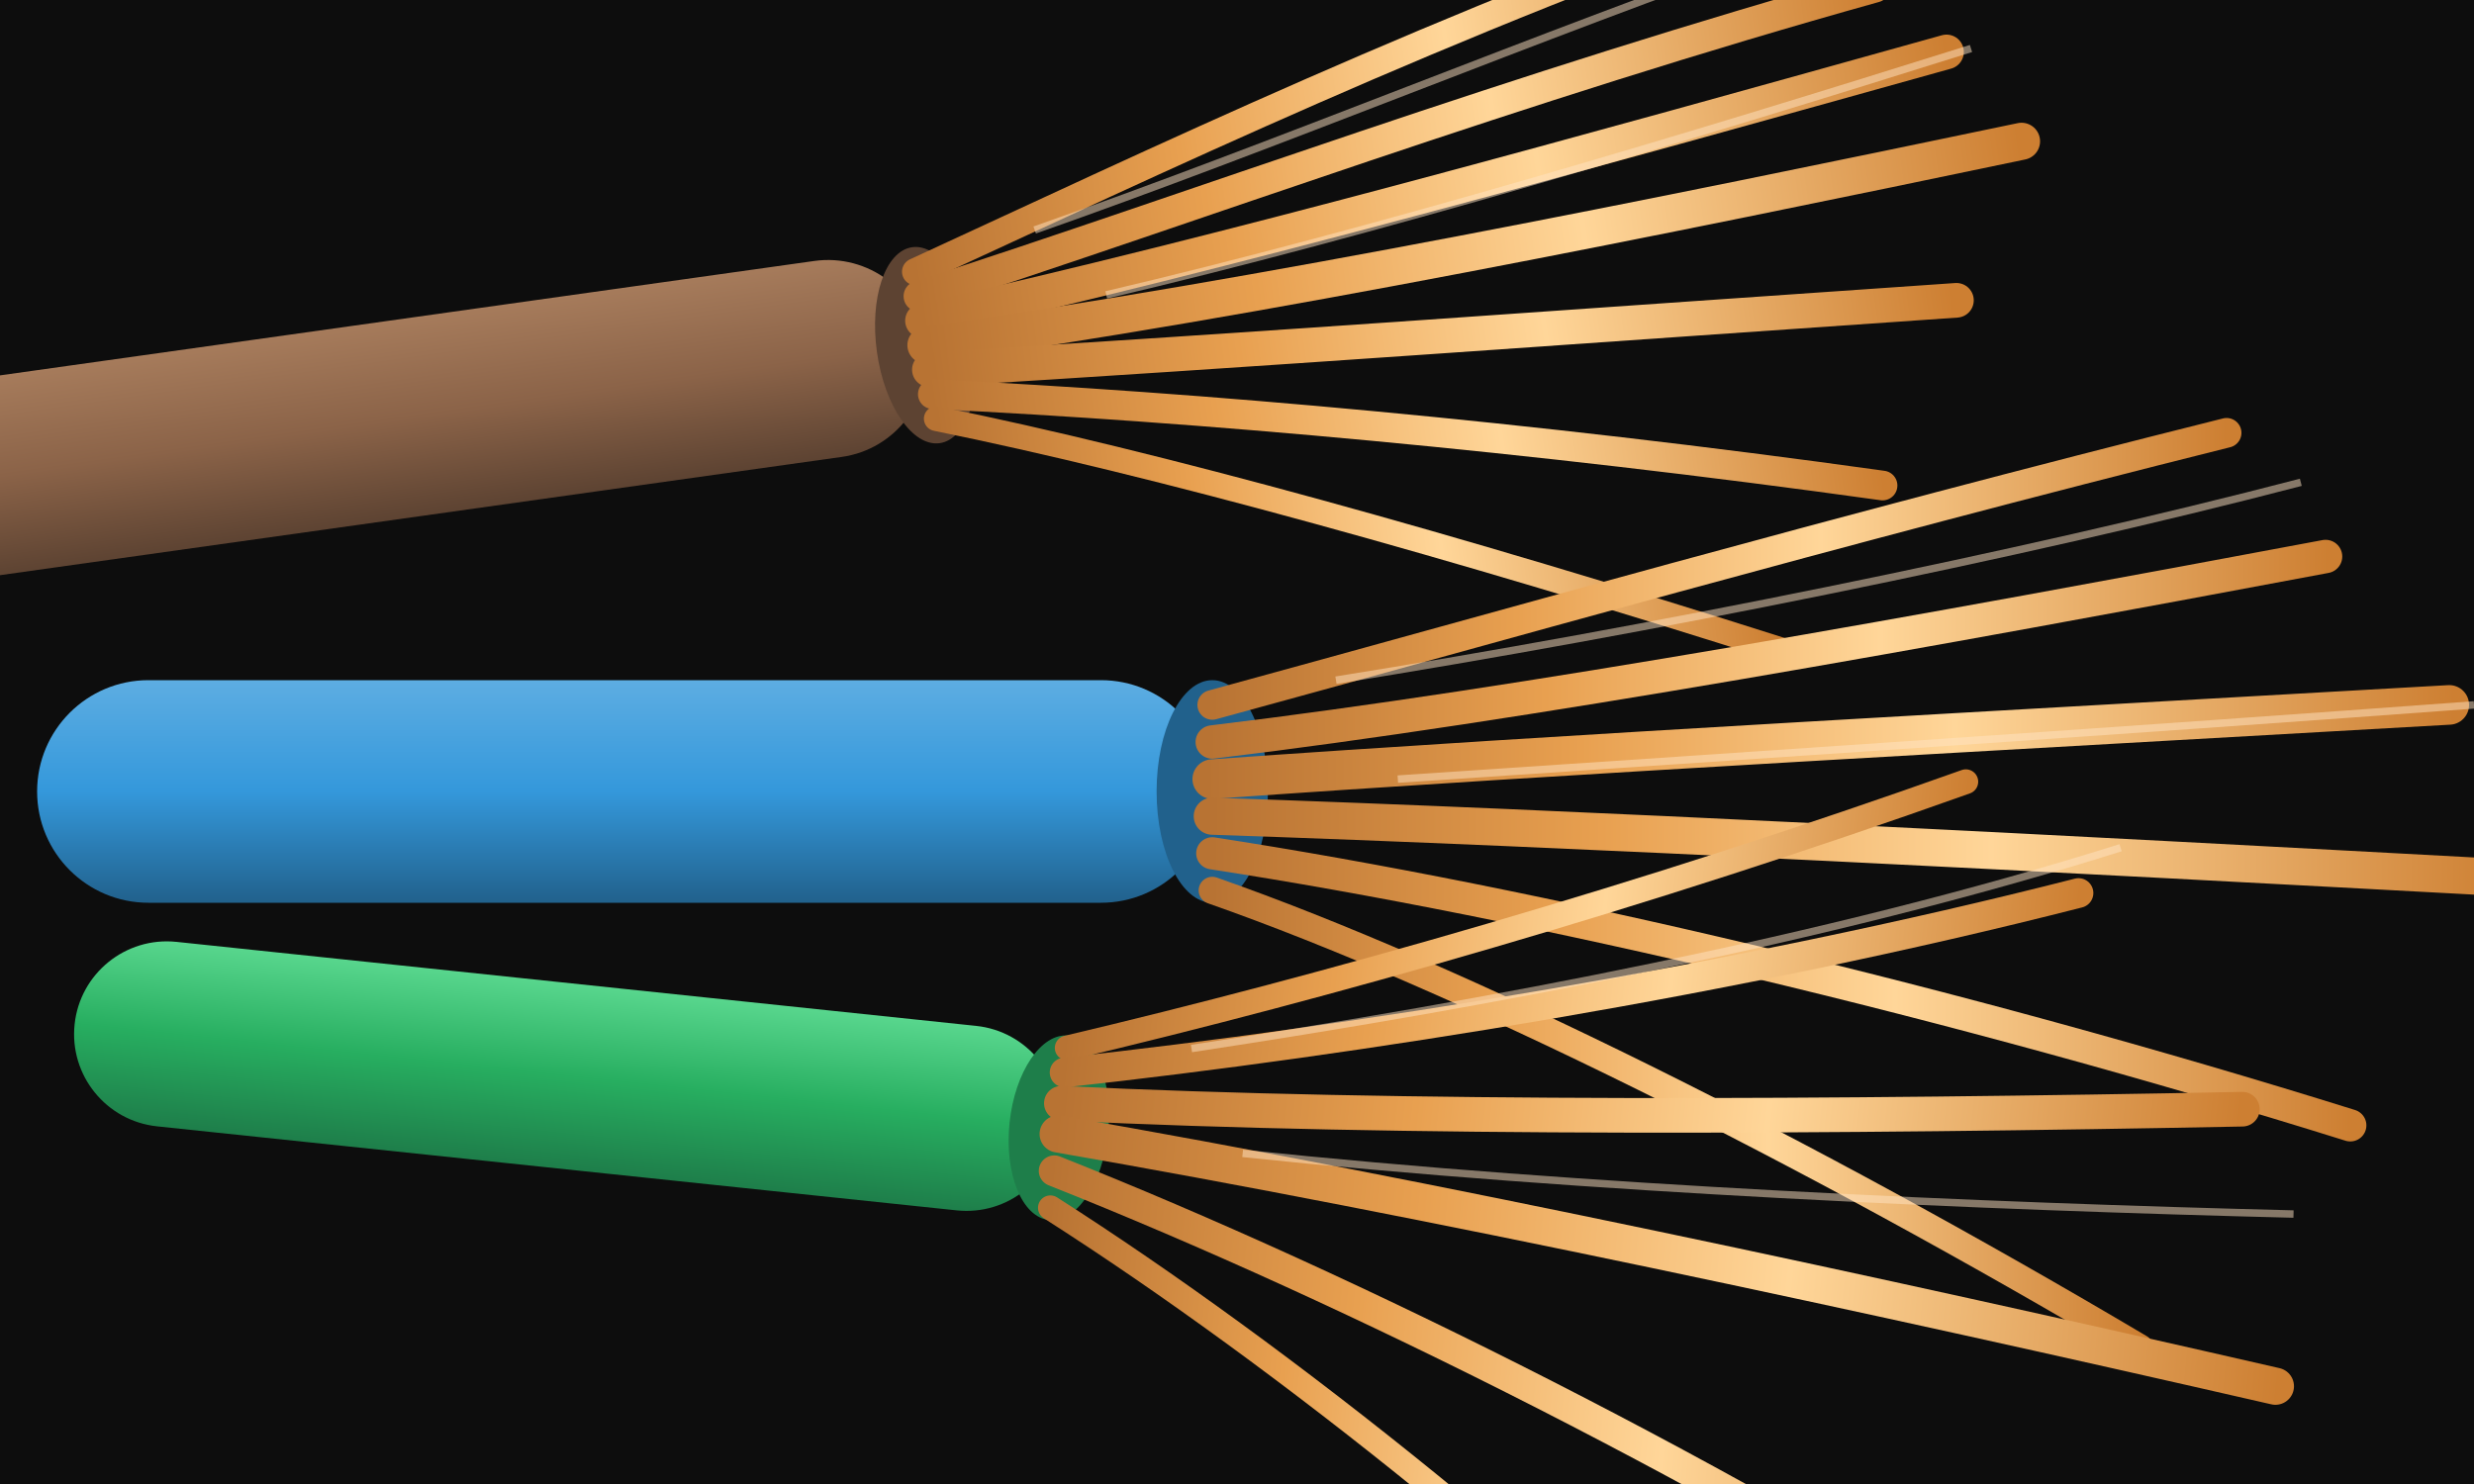
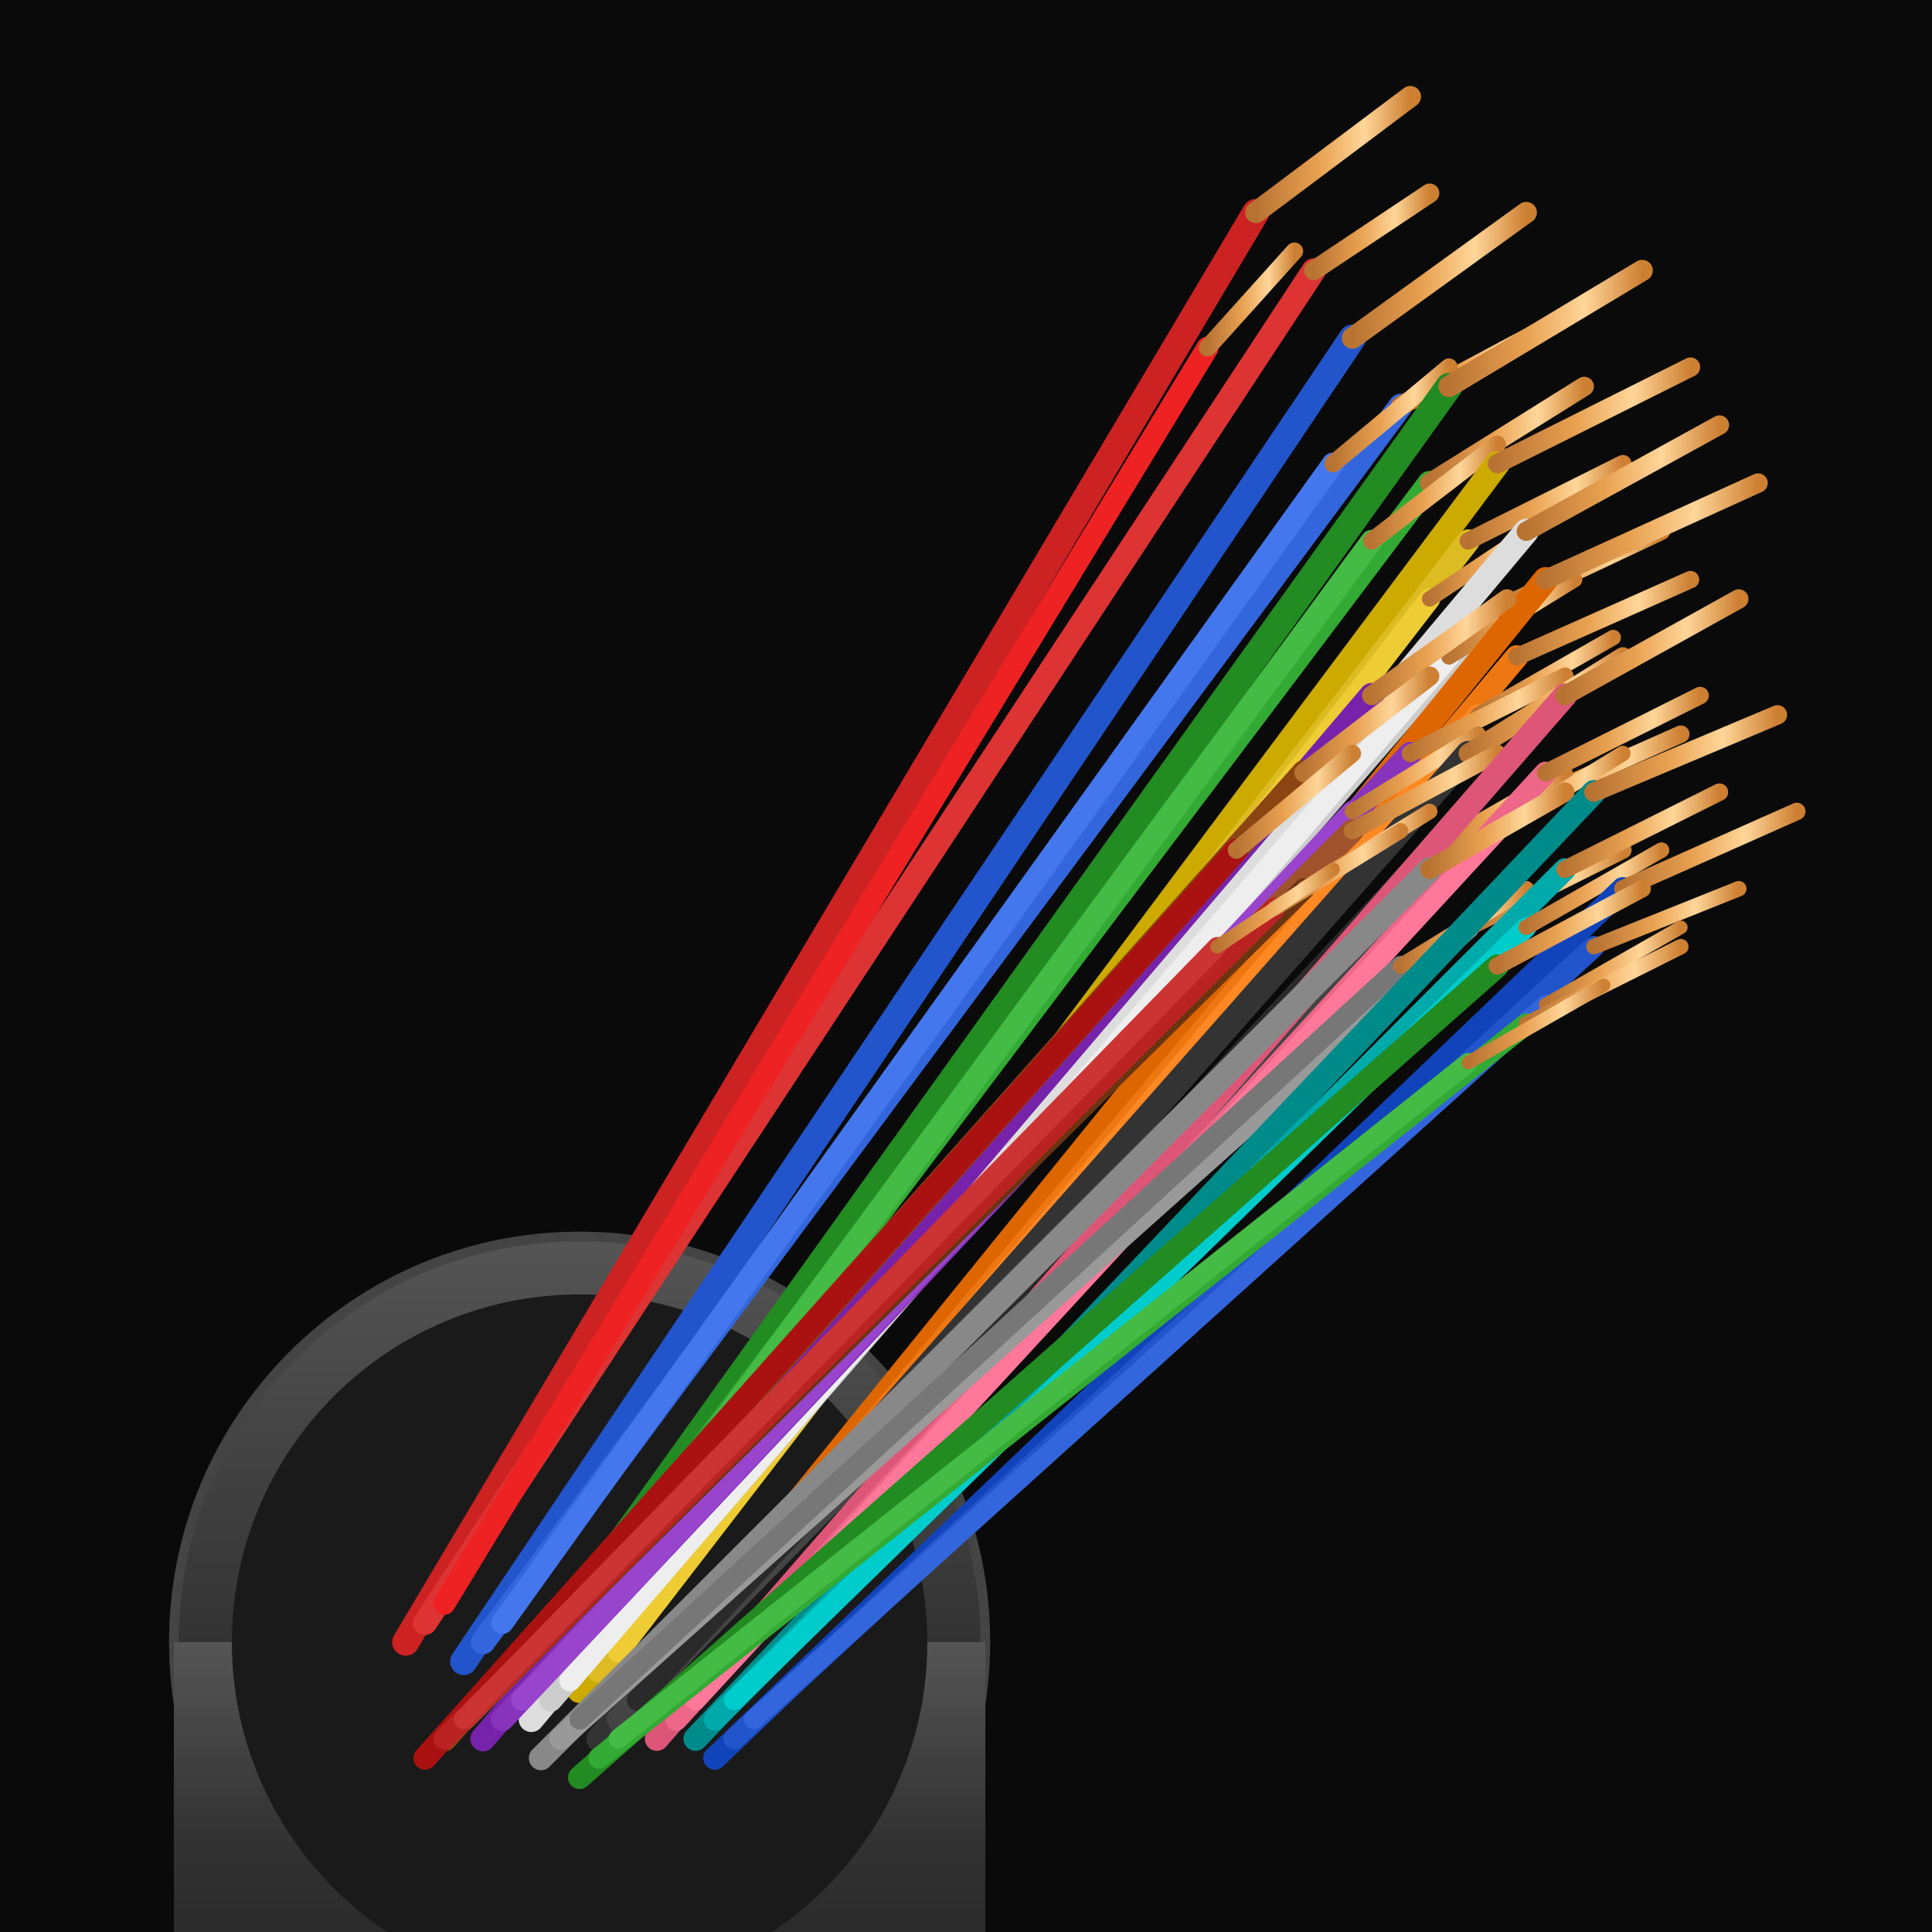
- <svg xmlns="http://www.w3.org/2000/svg" viewBox="0 0 200 120" fill="none">
+ <svg xmlns="http://www.w3.org/2000/svg" viewBox="0 0 200 200" fill="none">
  <defs>
-     <linearGradient id="copperGrad" x1="0%" y1="0%" x2="100%" y2="0%">
+     <linearGradient id="copperShine" x1="0%" y1="0%" x2="100%" y2="0%">
      <stop offset="0%" stop-color="#B87333" />
-       <stop offset="30%" stop-color="#E8A050" />
-       <stop offset="60%" stop-color="#FFD699" />
+       <stop offset="40%" stop-color="#E8A050" />
+       <stop offset="70%" stop-color="#FFD699" />
      <stop offset="100%" stop-color="#CD7F32" />
    </linearGradient>
-     <linearGradient id="brownWire" x1="0%" y1="0%" x2="0%" y2="100%">
-       <stop offset="0%" stop-color="#A67B5B" />
-       <stop offset="50%" stop-color="#8B6348" />
-       <stop offset="100%" stop-color="#5D4332" />
+     <linearGradient id="copperDark" x1="0%" y1="0%" x2="100%" y2="0%">
+       <stop offset="0%" stop-color="#8B5E3C" />
+       <stop offset="50%" stop-color="#B87333" />
+       <stop offset="100%" stop-color="#A0622E" />
    </linearGradient>
-     <linearGradient id="blueWire" x1="0%" y1="0%" x2="0%" y2="100%">
-       <stop offset="0%" stop-color="#5DADE2" />
-       <stop offset="50%" stop-color="#3498DB" />
-       <stop offset="100%" stop-color="#21618C" />
-     </linearGradient>
-     <linearGradient id="greenWire" x1="0%" y1="0%" x2="0%" y2="100%">
-       <stop offset="0%" stop-color="#58D68D" />
-       <stop offset="50%" stop-color="#27AE60" />
-       <stop offset="100%" stop-color="#1E7E4A" />
+     <linearGradient id="jacket" x1="0%" y1="0%" x2="0%" y2="100%">
+       <stop offset="0%" stop-color="#555" />
+       <stop offset="50%" stop-color="#333" />
+       <stop offset="100%" stop-color="#222" />
    </linearGradient>
  </defs>
-   <rect width="200" height="120" fill="#0D0D0D" />
-   <g transform="rotate(-8, 60, 30)">
-     <rect x="-10" y="22" width="85" height="16" rx="8" fill="url(#brownWire)" />
-     <ellipse cx="75" cy="30" rx="4" ry="8" fill="#5D4332" />
-     <path d="M75 24 C95 18, 120 10, 150 4" stroke="url(#copperGrad)" stroke-width="2.2" fill="none" stroke-linecap="round" />
-     <path d="M75 26 C98 22, 125 16, 155 12" stroke="url(#copperGrad)" stroke-width="2.5" fill="none" stroke-linecap="round" />
-     <path d="M75 28 C100 26, 130 22, 160 18" stroke="url(#copperGrad)" stroke-width="2.8" fill="none" stroke-linecap="round" />
-     <path d="M75 30 C102 30, 135 28, 165 26" stroke="url(#copperGrad)" stroke-width="3.0" fill="none" stroke-linecap="round" />
-     <path d="M75 32 C100 34, 130 36, 158 38" stroke="url(#copperGrad)" stroke-width="2.8" fill="none" stroke-linecap="round" />
-     <path d="M75 34 C96 38, 122 44, 150 52" stroke="url(#copperGrad)" stroke-width="2.4" fill="none" stroke-linecap="round" />
-     <path d="M75 36 C92 42, 115 52, 140 64" stroke="url(#copperGrad)" stroke-width="2.0" fill="none" stroke-linecap="round" />
-     <path d="M85 22 C105 18, 128 12, 148 8" stroke="#FFE4C4" stroke-width="0.6" fill="none" opacity="0.5" />
-     <path d="M90 28 C112 26, 138 22, 162 18" stroke="#FFE4C4" stroke-width="0.6" fill="none" opacity="0.5" />
-   </g>
-   <g transform="translate(8, 25)">
-     <rect x="-5" y="30" width="95" height="18" rx="9" fill="url(#blueWire)" />
-     <ellipse cx="90" cy="39" rx="4.5" ry="9" fill="#21618C" />
-     <path d="M90 32 C112 26, 140 18, 172 10" stroke="url(#copperGrad)" stroke-width="2.4" fill="none" stroke-linecap="round" />
-     <path d="M90 35 C115 32, 148 26, 180 20" stroke="url(#copperGrad)" stroke-width="2.7" fill="none" stroke-linecap="round" />
-     <path d="M90 38 C118 36, 155 34, 190 32" stroke="url(#copperGrad)" stroke-width="3.2" fill="none" stroke-linecap="round" />
-     <path d="M90 41 C120 42, 158 44, 195 46" stroke="url(#copperGrad)" stroke-width="3.0" fill="none" stroke-linecap="round" />
-     <path d="M90 44 C116 48, 150 56, 182 66" stroke="url(#copperGrad)" stroke-width="2.6" fill="none" stroke-linecap="round" />
-     <path d="M90 47 C110 54, 138 68, 165 84" stroke="url(#copperGrad)" stroke-width="2.2" fill="none" stroke-linecap="round" />
-     <path d="M100 30 C125 26, 155 20, 178 14" stroke="#FFE4C4" stroke-width="0.6" fill="none" opacity="0.5" />
-     <path d="M105 38 C135 36, 165 34, 192 32" stroke="#FFE4C4" stroke-width="0.6" fill="none" opacity="0.5" />
-   </g>
-   <g transform="rotate(6, 50, 95)">
-     <rect x="5" y="80" width="80" height="15" rx="7.5" fill="url(#greenWire)" />
-     <ellipse cx="85" cy="87.5" rx="4" ry="7.5" fill="#1E7E4A" />
-     <path d="M85 81 C105 74, 130 64, 155 52" stroke="url(#copperGrad)" stroke-width="2.0" fill="none" stroke-linecap="round" />
-     <path d="M85 83 C108 78, 138 70, 165 60" stroke="url(#copperGrad)" stroke-width="2.4" fill="none" stroke-linecap="round" />
-     <path d="M85 85.5 C112 84, 148 80, 180 76" stroke="url(#copperGrad)" stroke-width="2.8" fill="none" stroke-linecap="round" />
-     <path d="M85 88 C115 90, 152 94, 185 98" stroke="url(#copperGrad)" stroke-width="3.0" fill="none" stroke-linecap="round" />
-     <path d="M85 91 C110 98, 142 110, 170 124" stroke="url(#copperGrad)" stroke-width="2.5" fill="none" stroke-linecap="round" />
-     <path d="M85 94 C105 104, 130 120, 152 138" stroke="url(#copperGrad)" stroke-width="2.0" fill="none" stroke-linecap="round" />
-     <path d="M95 80 C118 74, 145 66, 168 56" stroke="#FFE4C4" stroke-width="0.6" fill="none" opacity="0.5" />
-     <path d="M100 88 C128 88, 160 86, 185 84" stroke="#FFE4C4" stroke-width="0.6" fill="none" opacity="0.5" />
-   </g>
+   <rect width="200" height="200" fill="#0a0a0a" />
+   <ellipse cx="60" cy="170" rx="42" ry="42" fill="url(#jacket)" stroke="#444" stroke-width="1" />
+   <rect x="18" y="170" width="84" height="40" fill="url(#jacket)" />
+   <ellipse cx="60" cy="170" rx="36" ry="36" fill="#1a1a1a" />
+   <line x1="42" y1="170" x2="130" y2="22" stroke="#CC2222" stroke-width="2.8" stroke-linecap="round" />
+   <line x1="130" y1="22" x2="146" y2="10" stroke="url(#copperShine)" stroke-width="2.2" stroke-linecap="round" />
+   <line x1="44" y1="168" x2="136" y2="28" stroke="#DD3333" stroke-width="2.5" stroke-linecap="round" />
+   <line x1="136" y1="28" x2="148" y2="20" stroke="url(#copperShine)" stroke-width="2" stroke-linecap="round" />
+   <line x1="46" y1="166" x2="125" y2="36" stroke="#EE2222" stroke-width="2.3" stroke-linecap="round" />
+   <line x1="125" y1="36" x2="134" y2="26" stroke="url(#copperShine)" stroke-width="1.8" stroke-linecap="round" />
+   <line x1="48" y1="172" x2="140" y2="35" stroke="#2255CC" stroke-width="2.8" stroke-linecap="round" />
+   <line x1="140" y1="35" x2="158" y2="22" stroke="url(#copperShine)" stroke-width="2.2" stroke-linecap="round" />
+   <line x1="50" y1="170" x2="145" y2="42" stroke="#3366DD" stroke-width="2.5" stroke-linecap="round" />
+   <line x1="145" y1="42" x2="160" y2="34" stroke="url(#copperShine)" stroke-width="2" stroke-linecap="round" />
+   <line x1="52" y1="168" x2="138" y2="48" stroke="#4477EE" stroke-width="2.3" stroke-linecap="round" />
+   <line x1="138" y1="48" x2="150" y2="38" stroke="url(#copperShine)" stroke-width="1.8" stroke-linecap="round" />
+   <line x1="54" y1="174" x2="150" y2="40" stroke="#228B22" stroke-width="2.8" stroke-linecap="round" />
+   <line x1="150" y1="40" x2="170" y2="28" stroke="url(#copperShine)" stroke-width="2.2" stroke-linecap="round" />
+   <line x1="56" y1="172" x2="148" y2="50" stroke="#33AA33" stroke-width="2.5" stroke-linecap="round" />
+   <line x1="148" y1="50" x2="164" y2="40" stroke="url(#copperShine)" stroke-width="2" stroke-linecap="round" />
+   <line x1="58" y1="170" x2="142" y2="56" stroke="#44BB44" stroke-width="2.3" stroke-linecap="round" />
+   <line x1="142" y1="56" x2="155" y2="46" stroke="url(#copperShine)" stroke-width="1.8" stroke-linecap="round" />
+   <line x1="60" y1="175" x2="155" y2="48" stroke="#CCAA00" stroke-width="2.6" stroke-linecap="round" />
+   <line x1="155" y1="48" x2="175" y2="38" stroke="url(#copperShine)" stroke-width="2" stroke-linecap="round" />
+   <line x1="62" y1="173" x2="152" y2="56" stroke="#DDBB22" stroke-width="2.4" stroke-linecap="round" />
+   <line x1="152" y1="56" x2="168" y2="48" stroke="url(#copperShine)" stroke-width="1.8" stroke-linecap="round" />
+   <line x1="64" y1="171" x2="148" y2="62" stroke="#EECC33" stroke-width="2.2" stroke-linecap="round" />
+   <line x1="148" y1="62" x2="160" y2="54" stroke="url(#copperShine)" stroke-width="1.6" stroke-linecap="round" />
+   <line x1="55" y1="178" x2="158" y2="55" stroke="#DDDDDD" stroke-width="2.6" stroke-linecap="round" />
+   <line x1="158" y1="55" x2="178" y2="44" stroke="url(#copperShine)" stroke-width="2" stroke-linecap="round" />
+   <line x1="57" y1="176" x2="155" y2="63" stroke="#CCCCCC" stroke-width="2.4" stroke-linecap="round" />
+   <line x1="155" y1="63" x2="172" y2="55" stroke="url(#copperShine)" stroke-width="1.8" stroke-linecap="round" />
+   <line x1="59" y1="174" x2="150" y2="68" stroke="#EEEEEE" stroke-width="2.2" stroke-linecap="round" />
+   <line x1="150" y1="68" x2="163" y2="60" stroke="url(#copperShine)" stroke-width="1.6" stroke-linecap="round" />
+   <line x1="66" y1="176" x2="160" y2="60" stroke="#DD6600" stroke-width="2.6" stroke-linecap="round" />
+   <line x1="160" y1="60" x2="182" y2="50" stroke="url(#copperShine)" stroke-width="2" stroke-linecap="round" />
+   <line x1="68" y1="174" x2="157" y2="68" stroke="#EE7711" stroke-width="2.4" stroke-linecap="round" />
+   <line x1="157" y1="68" x2="175" y2="60" stroke="url(#copperShine)" stroke-width="1.8" stroke-linecap="round" />
+   <line x1="70" y1="172" x2="153" y2="74" stroke="#FF8822" stroke-width="2.2" stroke-linecap="round" />
+   <line x1="153" y1="74" x2="167" y2="66" stroke="url(#copperShine)" stroke-width="1.6" stroke-linecap="round" />
+   <line x1="50" y1="180" x2="142" y2="72" stroke="#7722AA" stroke-width="2.6" stroke-linecap="round" />
+   <line x1="142" y1="72" x2="156" y2="62" stroke="url(#copperShine)" stroke-width="2" stroke-linecap="round" />
+   <line x1="52" y1="178" x2="146" y2="78" stroke="#8833BB" stroke-width="2.4" stroke-linecap="round" />
+   <line x1="146" y1="78" x2="162" y2="70" stroke="url(#copperShine)" stroke-width="1.8" stroke-linecap="round" />
+   <line x1="54" y1="176" x2="140" y2="84" stroke="#9944CC" stroke-width="2.2" stroke-linecap="round" />
+   <line x1="140" y1="84" x2="153" y2="76" stroke="url(#copperShine)" stroke-width="1.6" stroke-linecap="round" />
+   <line x1="62" y1="180" x2="152" y2="78" stroke="#333333" stroke-width="2.6" stroke-linecap="round" />
+   <line x1="152" y1="78" x2="168" y2="68" stroke="url(#copperShine)" stroke-width="2" stroke-linecap="round" />
+   <line x1="64" y1="178" x2="156" y2="84" stroke="#444444" stroke-width="2.4" stroke-linecap="round" />
+   <line x1="156" y1="84" x2="174" y2="76" stroke="url(#copperShine)" stroke-width="1.8" stroke-linecap="round" />
+   <line x1="66" y1="176" x2="148" y2="88" stroke="#2a2a2a" stroke-width="2.2" stroke-linecap="round" />
+   <line x1="148" y1="88" x2="162" y2="80" stroke="url(#copperShine)" stroke-width="1.6" stroke-linecap="round" />
+   <line x1="46" y1="180" x2="135" y2="80" stroke="#8B4513" stroke-width="2.6" stroke-linecap="round" />
+   <line x1="135" y1="80" x2="148" y2="70" stroke="url(#copperShine)" stroke-width="2" stroke-linecap="round" />
+   <line x1="48" y1="178" x2="140" y2="86" stroke="#A0522D" stroke-width="2.4" stroke-linecap="round" />
+   <line x1="140" y1="86" x2="155" y2="78" stroke="url(#copperShine)" stroke-width="1.8" stroke-linecap="round" />
+   <line x1="50" y1="176" x2="135" y2="92" stroke="#6B3410" stroke-width="2.2" stroke-linecap="round" />
+   <line x1="135" y1="92" x2="148" y2="84" stroke="url(#copperShine)" stroke-width="1.6" stroke-linecap="round" />
+   <line x1="68" y1="180" x2="162" y2="72" stroke="#DD5577" stroke-width="2.5" stroke-linecap="round" />
+   <line x1="162" y1="72" x2="180" y2="62" stroke="url(#copperShine)" stroke-width="2" stroke-linecap="round" />
+   <line x1="70" y1="178" x2="160" y2="80" stroke="#EE6688" stroke-width="2.3" stroke-linecap="round" />
+   <line x1="160" y1="80" x2="176" y2="72" stroke="url(#copperShine)" stroke-width="1.8" stroke-linecap="round" />
+   <line x1="72" y1="176" x2="155" y2="86" stroke="#FF7799" stroke-width="2.1" stroke-linecap="round" />
+   <line x1="155" y1="86" x2="168" y2="78" stroke="url(#copperShine)" stroke-width="1.6" stroke-linecap="round" />
+   <line x1="56" y1="182" x2="148" y2="90" stroke="#888888" stroke-width="2.5" stroke-linecap="round" />
+   <line x1="148" y1="90" x2="162" y2="82" stroke="url(#copperShine)" stroke-width="2" stroke-linecap="round" />
+   <line x1="58" y1="180" x2="152" y2="96" stroke="#999999" stroke-width="2.3" stroke-linecap="round" />
+   <line x1="152" y1="96" x2="168" y2="88" stroke="url(#copperShine)" stroke-width="1.8" stroke-linecap="round" />
+   <line x1="60" y1="178" x2="145" y2="100" stroke="#777777" stroke-width="2.1" stroke-linecap="round" />
+   <line x1="145" y1="100" x2="158" y2="92" stroke="url(#copperShine)" stroke-width="1.6" stroke-linecap="round" />
+   <line x1="72" y1="180" x2="165" y2="82" stroke="#008B8B" stroke-width="2.5" stroke-linecap="round" />
+   <line x1="165" y1="82" x2="184" y2="74" stroke="url(#copperShine)" stroke-width="2" stroke-linecap="round" />
+   <line x1="74" y1="178" x2="162" y2="90" stroke="#00AAAA" stroke-width="2.3" stroke-linecap="round" />
+   <line x1="162" y1="90" x2="178" y2="82" stroke="url(#copperShine)" stroke-width="1.8" stroke-linecap="round" />
+   <line x1="76" y1="176" x2="158" y2="96" stroke="#00CCCC" stroke-width="2.1" stroke-linecap="round" />
+   <line x1="158" y1="96" x2="172" y2="88" stroke="url(#copperShine)" stroke-width="1.6" stroke-linecap="round" />
+   <line x1="44" y1="182" x2="128" y2="88" stroke="#AA1111" stroke-width="2.4" stroke-linecap="round" />
+   <line x1="128" y1="88" x2="140" y2="78" stroke="url(#copperShine)" stroke-width="1.8" stroke-linecap="round" />
+   <line x1="46" y1="180" x2="132" y2="94" stroke="#BB2222" stroke-width="2.2" stroke-linecap="round" />
+   <line x1="132" y1="94" x2="145" y2="86" stroke="url(#copperShine)" stroke-width="1.6" stroke-linecap="round" />
+   <line x1="48" y1="178" x2="126" y2="98" stroke="#CC3333" stroke-width="2.0" stroke-linecap="round" />
+   <line x1="126" y1="98" x2="138" y2="90" stroke="url(#copperShine)" stroke-width="1.4" stroke-linecap="round" />
+   <line x1="74" y1="182" x2="168" y2="92" stroke="#1144BB" stroke-width="2.4" stroke-linecap="round" />
+   <line x1="168" y1="92" x2="186" y2="84" stroke="url(#copperShine)" stroke-width="1.8" stroke-linecap="round" />
+   <line x1="76" y1="180" x2="165" y2="98" stroke="#2255CC" stroke-width="2.2" stroke-linecap="round" />
+   <line x1="165" y1="98" x2="180" y2="92" stroke="url(#copperShine)" stroke-width="1.6" stroke-linecap="round" />
+   <line x1="78" y1="178" x2="160" y2="104" stroke="#3366DD" stroke-width="2.0" stroke-linecap="round" />
+   <line x1="160" y1="104" x2="174" y2="96" stroke="url(#copperShine)" stroke-width="1.4" stroke-linecap="round" />
+   <line x1="60" y1="184" x2="155" y2="100" stroke="#228B22" stroke-width="2.4" stroke-linecap="round" />
+   <line x1="155" y1="100" x2="170" y2="92" stroke="url(#copperShine)" stroke-width="1.8" stroke-linecap="round" />
+   <line x1="62" y1="182" x2="158" y2="106" stroke="#33AA33" stroke-width="2.2" stroke-linecap="round" />
+   <line x1="158" y1="106" x2="174" y2="98" stroke="url(#copperShine)" stroke-width="1.6" stroke-linecap="round" />
+   <line x1="64" y1="180" x2="152" y2="110" stroke="#44BB44" stroke-width="2.0" stroke-linecap="round" />
+   <line x1="152" y1="110" x2="166" y2="102" stroke="url(#copperShine)" stroke-width="1.4" stroke-linecap="round" />
+   <circle cx="160" cy="60" r="50" fill="none" opacity="0.08">
+     <animate attributeName="opacity" values="0.05;0.12;0.05" dur="3s" repeatCount="indefinite" />
+   </circle>
</svg>
